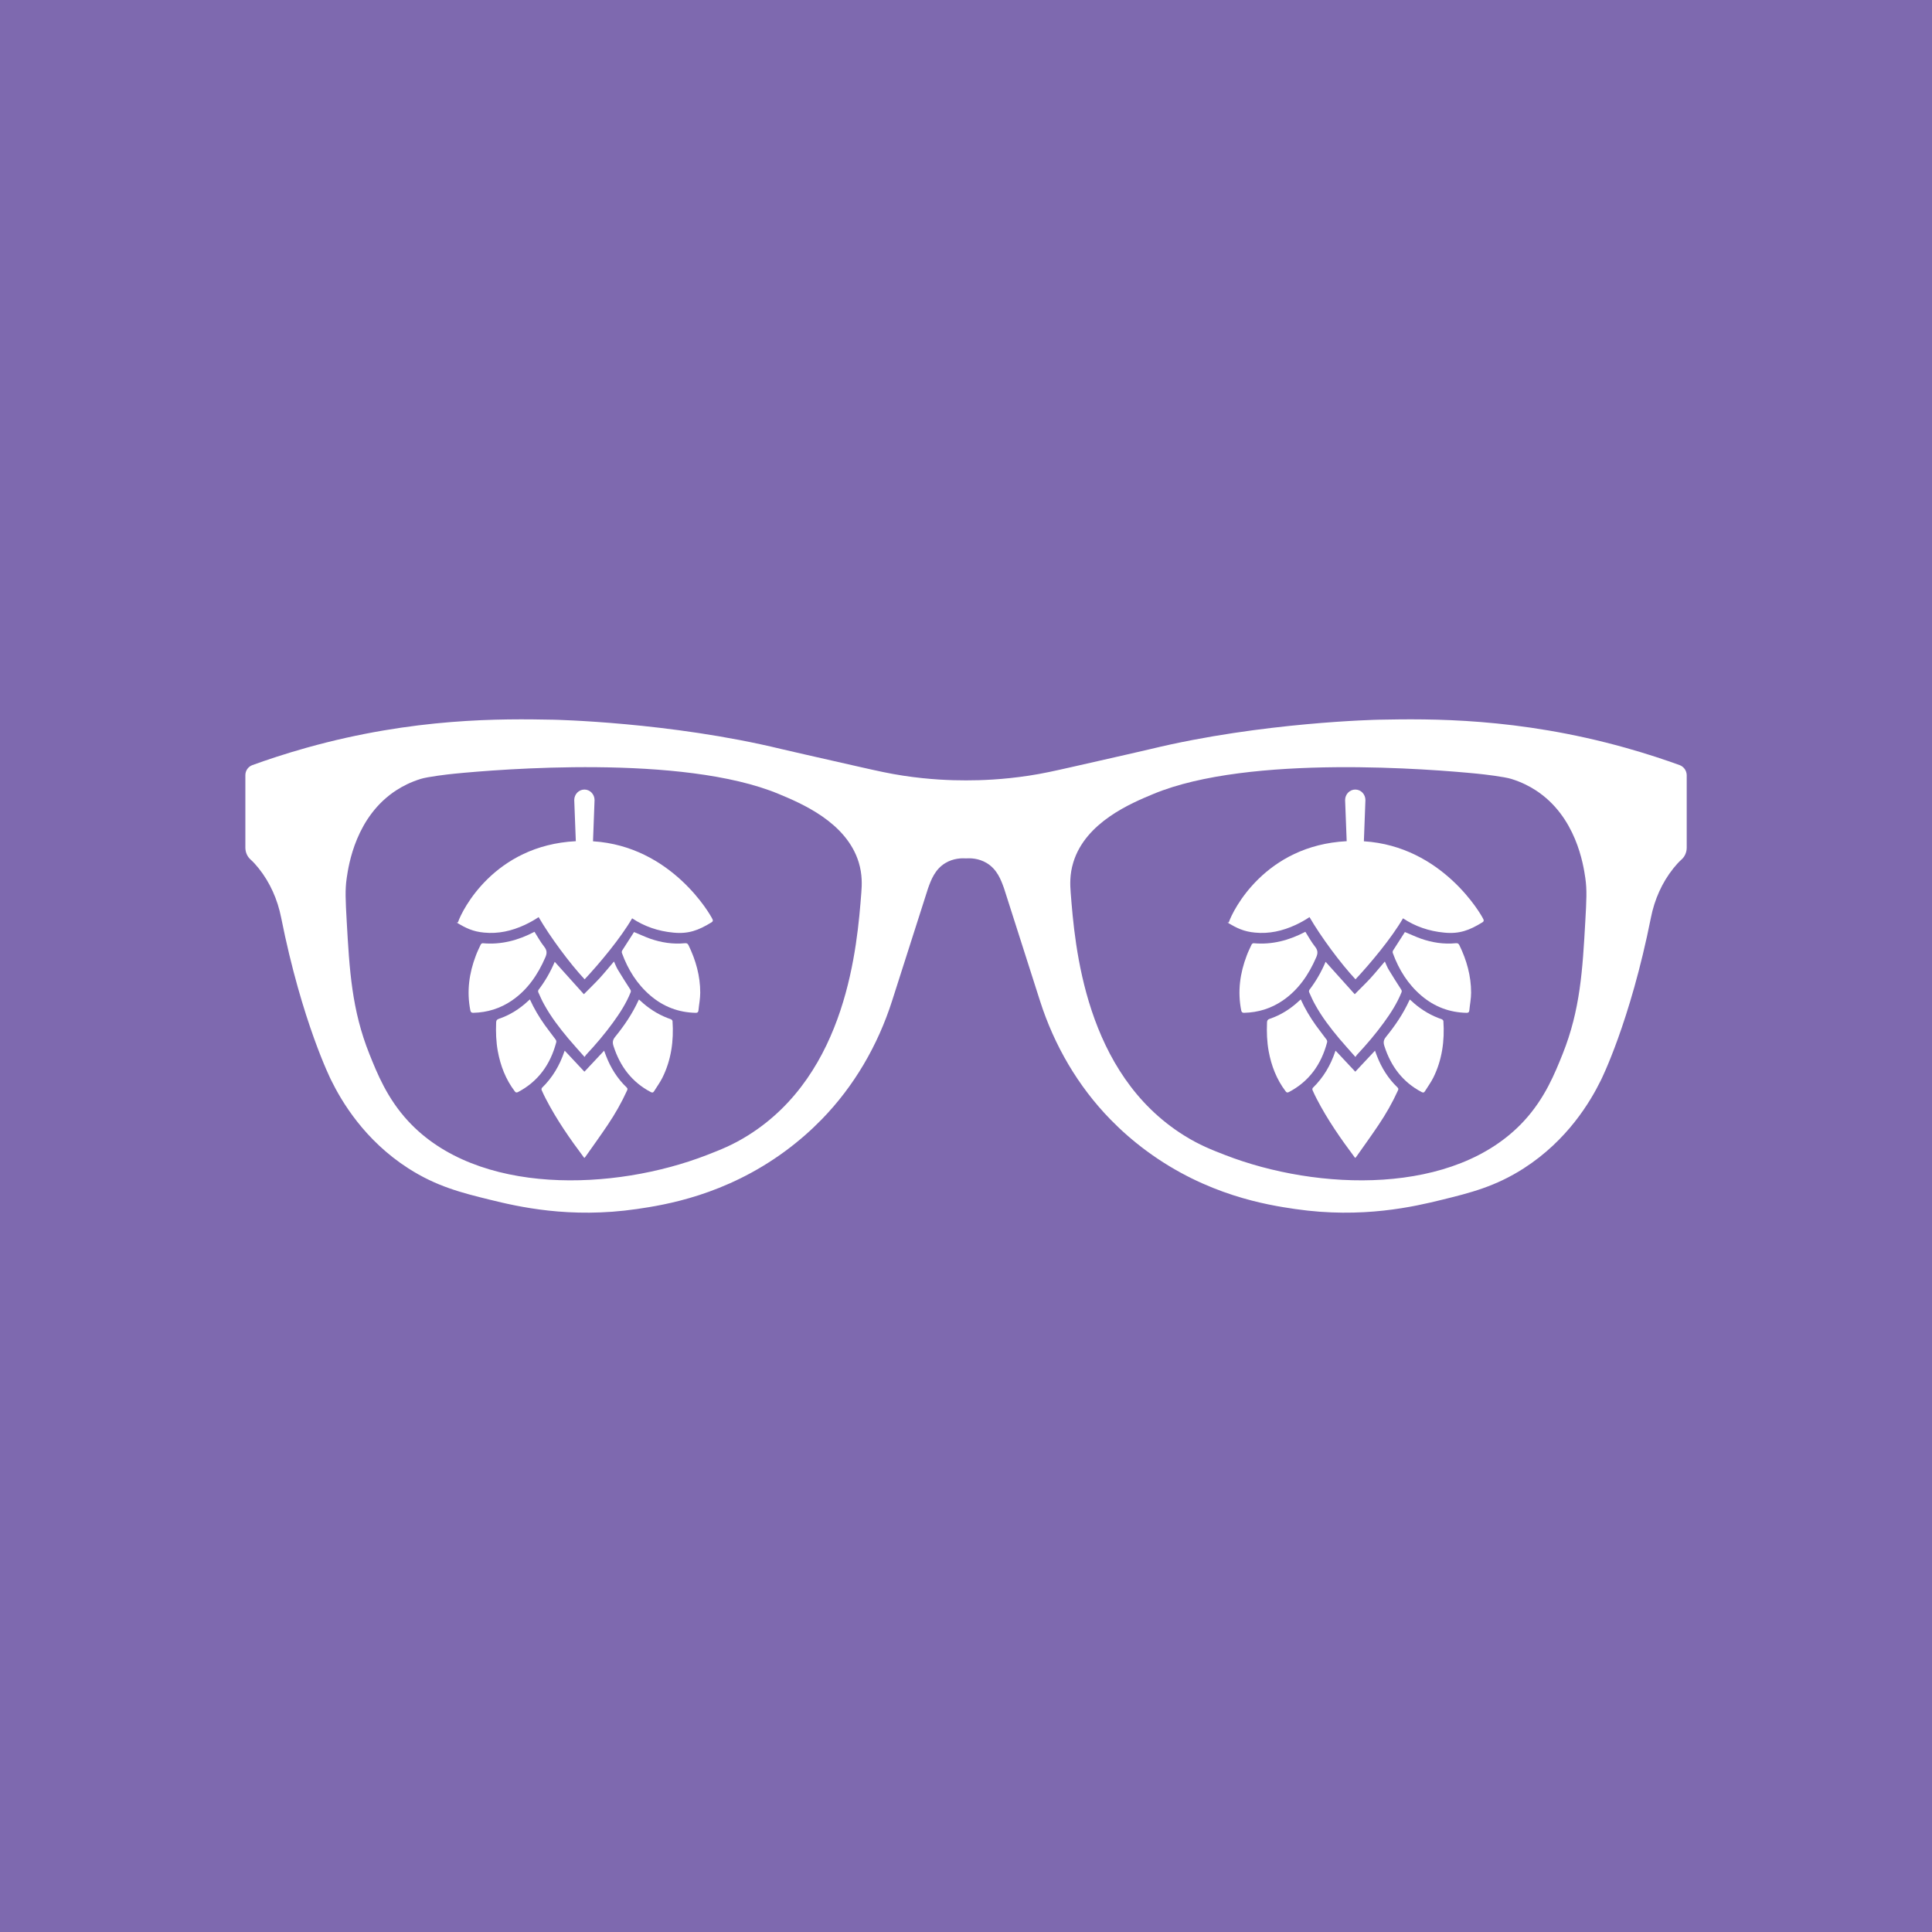
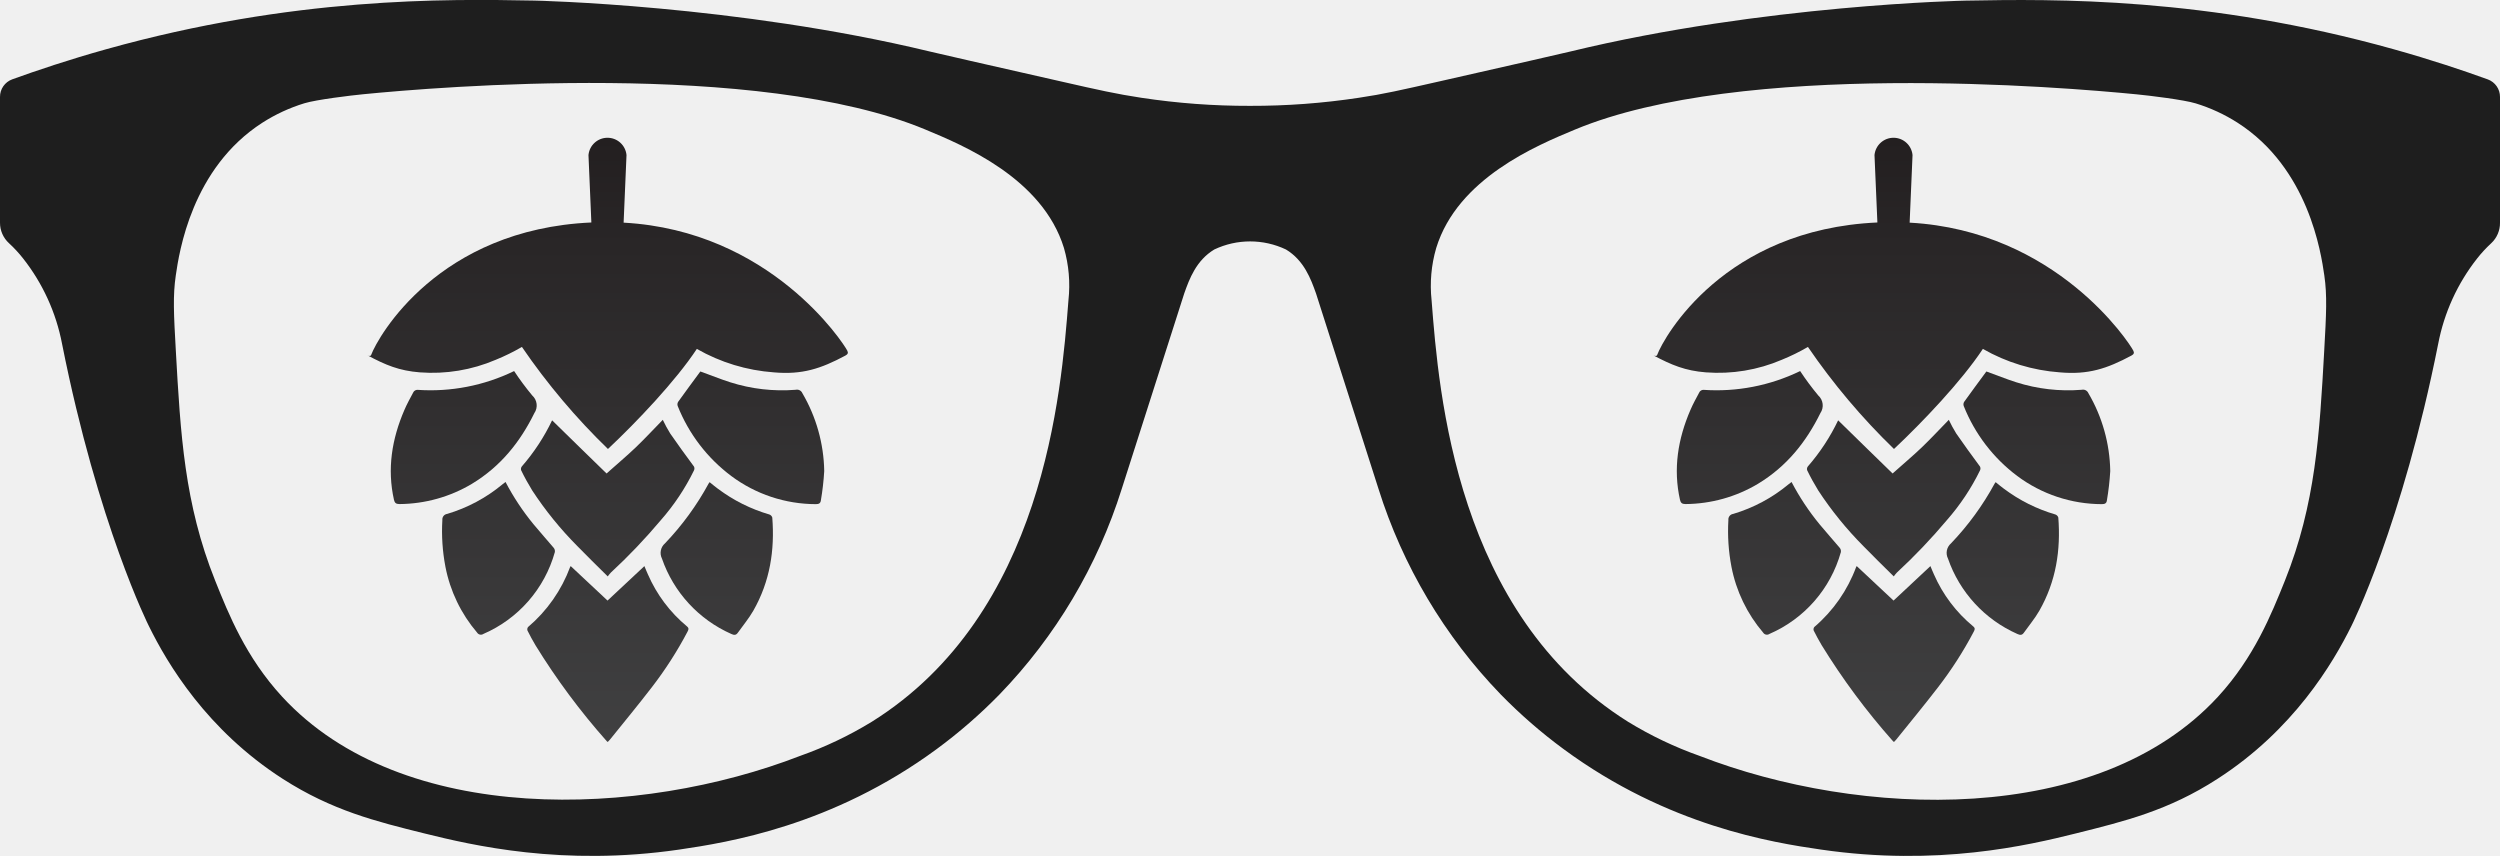
- <svg xmlns="http://www.w3.org/2000/svg" xmlns:xlink="http://www.w3.org/1999/xlink" version="1.1" id="Layer_1" x="0px" y="0px" viewBox="0 0 1000 1000" style="enable-background:new 0 0 1000 1000;" xml:space="preserve">
-   <style type="text/css">
- 	.st0{fill:#7E69AF;}
- 	.st1{fill:#FFFFFF;}
- 	.st2{clip-path:url(#SVGID_2_);}
- 	.st3{clip-path:url(#SVGID_4_);fill:#FFFFFF;}
- 	.st4{clip-path:url(#SVGID_6_);}
- 	.st5{clip-path:url(#SVGID_8_);fill:#FFFFFF;}
- </style>
-   <rect class="st0" width="1000" height="1000" />
-   <path class="st1" d="M869.35,396.01c-7.21-2.61-16.77-5.83-28.09-9c-55.65-15.57-101.02-15.02-127.67-14.49  c0,0-60.33,1.19-118.01,15.18c-3.22,0.79-15.27,3.51-39.34,8.97c-11.08,2.51-16.44,3.71-23.81,4.83  c-13.47,2.04-24.73,2.43-32.43,2.42c-7.7,0.01-18.96-0.37-32.43-2.42c-7.37-1.12-12.73-2.32-23.81-4.83  c-24.07-5.47-36.12-8.18-39.34-8.97c-57.68-14-118.01-15.18-118.01-15.18c-26.65-0.52-72.02-1.08-127.67,14.49  c-11.32,3.17-20.88,6.39-28.09,9c-2.19,0.8-3.65,2.87-3.65,5.21v37.51c0,2.34,0.95,4.61,2.7,6.17c1.43,1.27,2.86,2.86,4.23,4.58  c5.88,7.37,9.74,16.16,11.58,25.41c10.79,54.2,25.89,84.19,25.89,84.19c5.52,11.23,17.31,31.1,39.96,45.66  c14.73,9.45,27.81,12.68,42.17,16.22c14.33,3.53,41.35,9.91,76.13,4.83c14.42-2.11,45.66-7.04,76.84-30.02  c7.13-5.26,13.34-10.77,18.75-16.31c16.85-17.25,29.13-38.42,36.48-61.39l18.62-58.25c1.56-4.39,3.59-9.87,8.97-13.11  c4.18-2.51,8.49-2.55,10.7-2.42c2.21-0.14,6.51-0.1,10.7,2.42c5.38,3.24,7.41,8.72,8.97,13.11l18.62,58.25  c7.34,22.97,19.63,44.14,36.48,61.39c5.41,5.54,11.61,11.06,18.75,16.31c31.18,22.98,62.41,27.91,76.84,30.02  c34.78,5.08,61.81-1.3,76.13-4.83c14.35-3.53,27.44-6.76,42.17-16.22c22.65-14.56,34.44-34.42,39.96-45.66  c0,0,15.1-29.99,25.89-84.19c1.84-9.25,5.7-18.04,11.58-25.41c1.37-1.72,2.81-3.31,4.23-4.58c1.75-1.56,2.7-3.82,2.7-6.17v-37.51  C873,398.89,871.54,396.81,869.35,396.01z M445.83,461.93c-2.15,27.66-7.3,93.63-58.66,125.76c-7.99,5-14.38,7.47-21.39,10.19  c-47.67,18.49-118.7,21.26-154.58-17.67c-10.85-11.77-16-24.65-20.01-34.67c-9.16-22.88-10.32-43.67-11.73-68.65  c-0.61-10.83-0.9-16.37,0-22.43c0.99-6.76,4.71-31.97,25.88-45.55c2.9-1.86,7.04-4.09,12.49-5.77c3.48-1.08,13.87-2.35,17.5-2.69  c22.26-2.19,117.87-10.23,167.72,10.5c11.48,4.78,35.02,14.56,41.41,35.35C446.39,452.62,446.13,457.99,445.83,461.93z   M820.55,476.89c-1.41,24.98-2.57,45.77-11.73,68.65c-4.02,10.02-9.16,22.9-20.01,34.67c-35.89,38.92-106.91,36.16-154.58,17.67  c-7.01-2.72-13.4-5.19-21.39-10.19c-51.36-32.13-56.51-98.1-58.66-125.76c-0.3-3.93-0.57-9.3,1.38-15.62  c6.39-20.79,29.92-30.57,41.41-35.35c49.85-20.73,145.46-12.7,167.72-10.5c3.63,0.35,14.02,1.61,17.5,2.69  c5.45,1.68,9.59,3.91,12.49,5.77c21.17,13.58,24.89,38.78,25.88,45.55C821.45,460.52,821.16,466.05,820.55,476.89z" />
-   <g id="Artwork_1_2_">
-     <g>
-       <defs>
-         <rect id="SVGID_1_" x="635" y="408.68" width="132.96" height="190.67" />
-       </defs>
-       <clipPath id="SVGID_2_">
-         <use xlink:href="#SVGID_1_" style="overflow:visible;" />
-       </clipPath>
-       <g class="st2">
-         <defs>
-           <rect id="SVGID_3_" x="635" y="408.68" width="132.96" height="190.67" />
-         </defs>
-         <clipPath id="SVGID_4_">
-           <use xlink:href="#SVGID_3_" style="overflow:visible;" />
-         </clipPath>
-         <path class="st3" d="M712.67,546.47c-0.35-0.88-0.65-1.74-0.98-2.64c-3.39,3.61-6.73,7.18-10.2,10.88     c-3.48-3.7-6.83-7.28-10.18-10.86c-0.07,0.12-0.11,0.19-0.15,0.26c-2.42,7.28-6.2,13.67-11.65,18.96     c-0.21,0.21-0.28,0.83-0.18,1.1c0.71,1.59,1.42,3.13,2.22,4.64c5.57,10.77,12.44,20.64,19.65,30.25c0.08,0.11,0.19,0.18,0.3,0.3     c0.23-0.3,0.43-0.51,0.6-0.74c3.86-5.48,7.8-10.93,11.55-16.53c3.74-5.56,7.05-11.38,9.85-17.51c0.27-0.61,0.52-1.09-0.14-1.71     C718.56,558.28,715.09,552.75,712.67,546.47" />
-         <path class="st3" d="M677.62,513.59c0.98,2.16,1.9,4.34,3.07,6.38c3.49,6.35,7.86,12.04,12.47,17.55     c2.68,3.17,5.45,6.21,8.41,9.57c0.34-0.47,0.55-0.86,0.85-1.19c4.92-5.26,9.6-10.75,13.85-16.6c3.56-4.89,6.84-9.94,9.13-15.64     c0.25-0.62,0.14-1.02-0.21-1.57c-2.16-3.34-4.3-6.69-6.35-10.1c-0.81-1.34-1.38-2.85-2.05-4.32c-2.51,2.93-4.9,5.87-7.44,8.66     c-2.58,2.78-5.3,5.39-8.14,8.28c-4.97-5.54-10.04-11.15-15.08-16.78c-2.17,5.16-4.96,10.02-8.37,14.48     C677.53,512.6,677.45,513.25,677.62,513.59" />
-         <path class="st3" d="M753.51,488.21c-6.21,0.6-12.23-0.32-18.1-2.38c-2.76-1.01-5.43-2.26-8.23-3.4     c0.01-0.01-0.04,0.06-0.12,0.17c-2.01,3.11-4.05,6.24-6.03,9.4c-0.2,0.32-0.25,0.9-0.12,1.28c3.14,8.65,7.87,16.18,14.8,22.08     c6.77,5.77,14.61,8.7,23.4,8.88c0.87,0.01,1.29-0.28,1.4-1.19c0.3-3.09,0.93-6.17,0.93-9.24c0-8.69-2.3-16.82-6.05-24.54     C754.95,488.33,754.43,488.12,753.51,488.21" />
-         <path class="st3" d="M681.25,495.56c0.95-2.15,0.91-3.69-0.58-5.56c-1.88-2.37-3.34-5.05-5.02-7.71     c-8.48,4.48-17.32,6.79-26.79,5.92c-0.35-0.02-0.86,0.33-1.02,0.65c-0.87,1.89-1.81,3.76-2.52,5.69     c-3.51,9.17-4.81,18.6-2.88,28.39c0.2,0.97,0.59,1.31,1.52,1.29c7.26-0.17,13.93-2.22,19.99-6.36     C671.98,512.38,677.35,504.58,681.25,495.56" />
-         <path class="st3" d="M686.61,538.09c-1.83-2.5-3.76-4.92-5.58-7.45c-2.95-4.16-5.58-8.53-7.76-13.35     c-0.33,0.33-0.57,0.53-0.84,0.75c-4.47,4.17-9.52,7.39-15.29,9.32c-1.04,0.35-1.3,0.89-1.34,1.93     c-0.19,4.95-0.03,9.87,0.85,14.75c1.4,7.62,4.11,14.66,8.77,20.79c0.51,0.7,0.94,0.82,1.74,0.4     c10.4-5.48,16.74-14.26,19.76-25.79C687.03,539.04,686.86,538.43,686.61,538.09" />
-         <path class="st3" d="M746.26,527.56c-5.23-1.77-9.94-4.5-14.17-8.11c-0.77-0.69-1.54-1.37-2.34-2.1c-0.13,0.2-0.23,0.3-0.27,0.43     c-3.16,6.91-7.36,13.09-12.07,18.88c-1.32,1.61-1.47,2.91-0.85,4.79c3.38,10.56,9.54,18.65,19.19,23.75     c0.78,0.42,1.3,0.45,1.82-0.41c1.42-2.3,3.04-4.5,4.27-6.93c4.59-9.22,5.95-19.12,5.25-29.39     C747.05,528.17,746.61,527.68,746.26,527.56" />
-         <path class="st3" d="M635.13,477.36C634.94,477.24,634.98,477.29,635.13,477.36" />
-         <path class="st3" d="M649.57,482.71c7.35,0.73,14.3-0.86,20.99-3.95c2.54-1.19,4.96-2.53,7.24-4.06     c5.87,10.14,15.98,23.8,23.8,32.2c7.91-8.46,18.74-21.47,24.59-31.58c6.25,4.15,13.38,6.65,21.3,7.4     c7.84,0.79,13.02-1.16,19.78-5.31c0.67-0.41,0.87-0.83,0.54-1.57c-1.07-2.42-21.27-37.85-61.87-40.39l0.8-21.32     c0-3.02-2.35-5.46-5.25-5.46s-5.26,2.44-5.26,5.46l0.81,21.27c-42.29,2.15-58.95,35.87-60.93,41.82     c-0.15,0.46-0.71,0.26-0.97,0.14c0.02,0.01,0.03,0.02,0.06,0.03C640.08,480.42,643.92,482.2,649.57,482.71" />
-       </g>
-     </g>
-   </g>
-   <g id="Artwork_1_3_">
-     <g>
-       <defs>
-         <rect id="SVGID_5_" x="236" y="408.68" width="132.96" height="190.67" />
-       </defs>
-       <clipPath id="SVGID_6_">
-         <use xlink:href="#SVGID_5_" style="overflow:visible;" />
-       </clipPath>
-       <g class="st4">
-         <defs>
-           <rect id="SVGID_7_" x="236" y="408.68" width="132.96" height="190.67" />
-         </defs>
-         <clipPath id="SVGID_8_">
-           <use xlink:href="#SVGID_7_" style="overflow:visible;" />
-         </clipPath>
-         <path class="st5" d="M313.67,546.47c-0.35-0.88-0.65-1.74-0.98-2.64c-3.39,3.61-6.73,7.18-10.2,10.88     c-3.48-3.7-6.83-7.28-10.18-10.86c-0.07,0.12-0.11,0.19-0.15,0.26c-2.42,7.28-6.2,13.67-11.65,18.96     c-0.21,0.21-0.28,0.83-0.18,1.1c0.71,1.59,1.42,3.13,2.22,4.64c5.57,10.77,12.44,20.64,19.65,30.25c0.08,0.11,0.19,0.18,0.3,0.3     c0.23-0.3,0.43-0.51,0.6-0.74c3.86-5.48,7.8-10.93,11.55-16.53c3.74-5.56,7.05-11.38,9.85-17.51c0.27-0.61,0.52-1.09-0.14-1.71     C319.56,558.28,316.09,552.75,313.67,546.47" />
-         <path class="st5" d="M278.62,513.59c0.98,2.16,1.9,4.34,3.07,6.38c3.49,6.35,7.86,12.04,12.47,17.55     c2.68,3.17,5.45,6.21,8.41,9.57c0.34-0.47,0.55-0.86,0.85-1.19c4.92-5.26,9.6-10.75,13.85-16.6c3.56-4.89,6.84-9.94,9.13-15.64     c0.25-0.62,0.14-1.02-0.21-1.57c-2.16-3.34-4.3-6.69-6.35-10.1c-0.81-1.34-1.38-2.85-2.05-4.32c-2.51,2.93-4.9,5.87-7.44,8.66     c-2.58,2.78-5.3,5.39-8.14,8.28c-4.97-5.54-10.04-11.15-15.08-16.78c-2.17,5.16-4.96,10.02-8.37,14.48     C278.53,512.6,278.45,513.25,278.62,513.59" />
-         <path class="st5" d="M354.51,488.21c-6.21,0.6-12.23-0.32-18.1-2.38c-2.76-1.01-5.43-2.26-8.23-3.4     c0.01-0.01-0.04,0.06-0.12,0.17c-2.01,3.11-4.05,6.24-6.03,9.4c-0.2,0.32-0.25,0.9-0.12,1.28c3.14,8.65,7.87,16.18,14.8,22.08     c6.77,5.77,14.61,8.7,23.4,8.88c0.87,0.01,1.29-0.28,1.4-1.19c0.3-3.09,0.93-6.17,0.93-9.24c0-8.69-2.3-16.82-6.05-24.54     C355.95,488.33,355.43,488.12,354.51,488.21" />
-         <path class="st5" d="M282.25,495.56c0.95-2.15,0.91-3.69-0.58-5.56c-1.88-2.37-3.34-5.05-5.02-7.71     c-8.48,4.48-17.32,6.79-26.79,5.92c-0.35-0.02-0.86,0.33-1.02,0.65c-0.87,1.89-1.81,3.76-2.52,5.69     c-3.51,9.17-4.81,18.6-2.88,28.39c0.2,0.97,0.59,1.31,1.52,1.29c7.26-0.17,13.93-2.22,19.99-6.36     C272.98,512.38,278.35,504.58,282.25,495.56" />
-         <path class="st5" d="M287.61,538.09c-1.83-2.5-3.76-4.92-5.58-7.45c-2.95-4.16-5.58-8.53-7.76-13.35     c-0.33,0.33-0.57,0.53-0.84,0.75c-4.47,4.17-9.52,7.39-15.29,9.32c-1.04,0.35-1.3,0.89-1.34,1.93     c-0.19,4.95-0.03,9.87,0.85,14.75c1.4,7.62,4.11,14.66,8.77,20.79c0.51,0.7,0.94,0.82,1.74,0.4     c10.4-5.48,16.74-14.26,19.76-25.79C288.03,539.04,287.86,538.43,287.61,538.09" />
-         <path class="st5" d="M347.26,527.56c-5.23-1.77-9.94-4.5-14.17-8.11c-0.77-0.69-1.54-1.37-2.34-2.1c-0.13,0.2-0.23,0.3-0.27,0.43     c-3.16,6.91-7.36,13.09-12.07,18.88c-1.32,1.61-1.47,2.91-0.85,4.79c3.38,10.56,9.54,18.65,19.19,23.75     c0.78,0.42,1.3,0.45,1.82-0.41c1.42-2.3,3.04-4.5,4.27-6.93c4.59-9.22,5.95-19.12,5.25-29.39     C348.05,528.17,347.61,527.68,347.26,527.56" />
-         <path class="st5" d="M236.13,477.36C235.94,477.24,235.98,477.29,236.13,477.36" />
-         <path class="st5" d="M250.57,482.71c7.35,0.73,14.3-0.86,20.99-3.95c2.54-1.19,4.96-2.53,7.24-4.06     c5.87,10.14,15.98,23.8,23.8,32.2c7.91-8.46,18.74-21.47,24.59-31.58c6.25,4.15,13.38,6.65,21.3,7.4     c7.84,0.79,13.02-1.16,19.78-5.31c0.67-0.41,0.87-0.83,0.54-1.57c-1.07-2.42-21.27-37.85-61.87-40.39l0.8-21.32     c0-3.02-2.35-5.46-5.25-5.46c-2.9,0-5.26,2.44-5.26,5.46l0.81,21.27c-42.29,2.15-58.95,35.87-60.93,41.82     c-0.15,0.46-0.71,0.26-0.97,0.14c0.02,0.01,0.03,0.02,0.06,0.03C241.08,480.42,244.92,482.2,250.57,482.71" />
-       </g>
-     </g>
-   </g>
+ <svg xmlns="http://www.w3.org/2000/svg" xmlns:xlink="http://www.w3.org/1999/xlink" id="Layer_1" data-name="Layer 1" viewBox="0 0 596.8 204.28">
+   <defs>
+     <style>.cls-1{fill:#1e1e1e;}.cls-2{fill:url(#linear-gradient);}.cls-3{fill:url(#linear-gradient-2);}.cls-4{fill:url(#linear-gradient-3);}.cls-5{fill:url(#linear-gradient-4);}.cls-6{fill:url(#linear-gradient-5);}.cls-7{fill:url(#linear-gradient-6);}.cls-8{fill:url(#linear-gradient-7);}.cls-9{fill:url(#linear-gradient-8);}.cls-10{fill:url(#linear-gradient-9);}.cls-11{fill:url(#linear-gradient-10);}.cls-12{fill:url(#linear-gradient-11);}.cls-13{fill:url(#linear-gradient-12);}.cls-14{fill:url(#linear-gradient-13);}.cls-15{fill:url(#linear-gradient-14);}.cls-16{fill:url(#linear-gradient-15);}.cls-17{fill:url(#linear-gradient-16);}</style>
+     <linearGradient id="linear-gradient" x1="-902.61" y1="170.86" x2="-902.61" y2="321.61" gradientTransform="translate(-735.94 424.98) rotate(180)" gradientUnits="userSpaceOnUse">
+       <stop offset="0" stop-color="#404041" />
+       <stop offset="0.78" stop-color="#292627" />
+       <stop offset="0.95" stop-color="#231f20" />
+     </linearGradient>
+     <linearGradient id="linear-gradient-2" x1="-902.6" y1="170.87" x2="-902.6" y2="321.61" xlink:href="#linear-gradient" />
+     <linearGradient id="linear-gradient-3" x1="-936.78" y1="170.84" x2="-936.78" y2="321.63" xlink:href="#linear-gradient" />
+     <linearGradient id="linear-gradient-4" x1="-868.23" y1="170.85" x2="-868.23" y2="321.62" xlink:href="#linear-gradient" />
+     <linearGradient id="linear-gradient-5" x1="-876.55" y1="170.86" x2="-876.55" y2="321.62" xlink:href="#linear-gradient" />
+     <linearGradient id="linear-gradient-6" x1="-928.66" y1="170.86" x2="-928.66" y2="321.62" xlink:href="#linear-gradient" />
+     <linearGradient id="linear-gradient-7" x1="-845.23" y1="166.39" x2="-845.23" y2="324.52" xlink:href="#linear-gradient" />
+     <linearGradient id="linear-gradient-8" x1="-902.61" y1="170.86" x2="-902.61" y2="321.62" xlink:href="#linear-gradient" />
+     <linearGradient id="linear-gradient-9" x1="-1209.61" y1="170.86" x2="-1209.61" y2="321.61" xlink:href="#linear-gradient" />
+     <linearGradient id="linear-gradient-10" x1="-1209.6" y1="170.87" x2="-1209.6" y2="321.61" xlink:href="#linear-gradient" />
+     <linearGradient id="linear-gradient-11" x1="-1243.78" y1="170.84" x2="-1243.78" y2="321.63" xlink:href="#linear-gradient" />
+     <linearGradient id="linear-gradient-12" x1="-1175.23" y1="170.85" x2="-1175.23" y2="321.62" xlink:href="#linear-gradient" />
+     <linearGradient id="linear-gradient-13" x1="-1183.55" y1="170.86" x2="-1183.55" y2="321.62" xlink:href="#linear-gradient" />
+     <linearGradient id="linear-gradient-14" x1="-1235.66" y1="170.86" x2="-1235.66" y2="321.62" xlink:href="#linear-gradient" />
+     <linearGradient id="linear-gradient-15" x1="-1152.23" y1="166.39" x2="-1152.23" y2="324.52" xlink:href="#linear-gradient" />
+     <linearGradient id="linear-gradient-16" x1="-1209.61" y1="170.86" x2="-1209.61" y2="321.62" xlink:href="#linear-gradient" />
+   </defs>
+   <path class="cls-1" d="M615.48,96.81c-5.77-2.09-13.42-4.67-22.48-7.2-44.52-12.46-80.81-12-102.13-11.6,0,0-48.26.95-94.41,12.15-2.57.63-12.21,2.8-31.47,7.18-8.86,2-13.15,3-19,3.86A170.28,170.28,0,0,1,320,103.13a170.28,170.28,0,0,1-25.95-1.93c-5.89-.89-10.18-1.85-19-3.86-19.26-4.38-28.9-6.55-31.47-7.18C197.39,79,149.13,78,149.13,78c-21.32-.42-57.61-.86-102.13,11.6-9.06,2.53-16.71,5.11-22.48,7.2A4.44,4.44,0,0,0,21.6,101v30a6.59,6.59,0,0,0,2.16,4.93,31,31,0,0,1,3.38,3.66,47.28,47.28,0,0,1,9.27,20.33c8.63,43.36,20.71,67.35,20.71,67.35,4.42,9,13.85,24.88,32,36.53,11.78,7.56,22.25,10.15,33.73,13s33.08,7.93,60.9,3.87c11.54-1.69,36.53-5.63,61.47-24a122.15,122.15,0,0,0,15-13.05,124.21,124.21,0,0,0,29.18-49.11l14.9-46.6c1.24-3.51,2.87-7.89,7.17-10.49a19.95,19.95,0,0,1,17.12,0c4.3,2.6,5.93,7,7.17,10.49l14.9,46.6a124.21,124.21,0,0,0,29.18,49.11,122.15,122.15,0,0,0,15,13.05c24.94,18.39,49.93,22.33,61.47,24,27.82,4.06,49.44-1,60.9-3.87s22-5.41,33.73-13c18.12-11.65,27.55-27.54,32-36.53,0,0,12.08-24,20.71-67.35a47.28,47.28,0,0,1,9.27-20.33,31,31,0,0,1,3.38-3.66A6.59,6.59,0,0,0,618.4,131V101A4.44,4.44,0,0,0,615.48,96.81ZM276.66,149.54c-1.72,22.13-5.84,74.91-46.93,100.61a90.86,90.86,0,0,1-17.11,8.15c-38.14,14.8-95,17-123.67-14.13-8.67-9.42-12.79-19.72-16-27.74-7.33-18.31-8.26-34.93-9.38-54.92-.49-8.67-.72-13.1,0-17.94.79-5.41,3.76-25.57,20.7-36.44a40.64,40.64,0,0,1,10-4.62c2.79-.86,11.1-1.87,14-2.15,17.81-1.75,94.3-8.18,134.18,8.4,9.19,3.82,28,11.65,33.13,28.28A32.31,32.31,0,0,1,276.66,149.54Zm299.78,12c-1.12,20-2.05,36.61-9.38,54.92-3.22,8-7.34,18.32-16,27.74-28.71,31.14-85.53,28.93-123.67,14.13a90.86,90.86,0,0,1-17.11-8.15c-41.09-25.7-45.21-78.48-46.93-100.61a32.31,32.31,0,0,1,1.1-12.5c5.11-16.63,23.94-24.46,33.13-28.28,39.88-16.58,116.37-10.15,134.18-8.4,2.9.28,11.21,1.29,14,2.15a40.64,40.64,0,0,1,10,4.62c16.94,10.87,19.91,31,20.7,36.44C577.16,148.41,576.93,152.84,576.44,161.51Z" transform="translate(-21.6 -77.86)" />
+   <path class="cls-2" d="M176.28,215c-.31-.66-.56-1.32-.85-2-2.93,2.73-5.81,5.43-8.8,8.23L157.84,213l-.13.19a34.59,34.59,0,0,1-10.05,14.35.92.92,0,0,0-.15.83c.61,1.2,1.22,2.37,1.91,3.51a163.59,163.59,0,0,0,17,22.89,3.28,3.28,0,0,0,.26.22c.2-.23.37-.39.52-.56,3.34-4.14,6.74-8.27,10-12.5a91.46,91.46,0,0,0,8.51-13.25c.23-.46.45-.82-.12-1.29A33.44,33.44,0,0,1,176.28,215Z" transform="translate(-21.6 -77.86)" />
+   <path class="cls-3" d="M146,190.11a53.74,53.74,0,0,0,2.65,4.83,84.37,84.37,0,0,0,10.77,13.28c2.31,2.39,4.7,4.7,7.26,7.24a8.52,8.52,0,0,1,.73-.9A138.68,138.68,0,0,0,179.38,202a53.72,53.72,0,0,0,7.88-11.83,1,1,0,0,0-.18-1.19c-1.87-2.53-3.71-5.06-5.49-7.64a33.85,33.85,0,0,1-1.77-3.26c-2.16,2.21-4.22,4.44-6.42,6.55s-4.57,4.08-7,6.26c-4.29-4.19-8.67-8.43-13-12.69a48.61,48.61,0,0,1-7.22,11A1,1,0,0,0,146,190.11Z" transform="translate(-21.6 -77.86)" />
+   <path class="cls-4" d="M211.53,170.91a40.81,40.81,0,0,1-15.63-1.8c-2.39-.76-4.68-1.71-7.1-2.57l-.11.13c-1.73,2.35-3.49,4.72-5.2,7.11a1.15,1.15,0,0,0-.11,1,38.79,38.79,0,0,0,12.78,16.71,33.86,33.86,0,0,0,20.19,6.72c.75,0,1.12-.21,1.21-.9a64.21,64.21,0,0,0,.8-7,38,38,0,0,0-5.21-18.57A1.4,1.4,0,0,0,211.53,170.91Z" transform="translate(-21.6 -77.86)" />
+   <path class="cls-5" d="M149.16,176.48a3.22,3.22,0,0,0-.5-4.21,65.73,65.73,0,0,1-4.33-5.83,45.68,45.68,0,0,1-23.13,4.48,1.17,1.17,0,0,0-.88.49c-.76,1.43-1.56,2.85-2.18,4.31-3,6.94-4.15,14.07-2.49,21.47.17.74.51,1,1.32,1a34.22,34.22,0,0,0,17.25-4.81C141.16,189.2,145.8,183.3,149.16,176.48Z" transform="translate(-21.6 -77.86)" />
+   <path class="cls-6" d="M153.79,208.65c-1.58-1.89-3.25-3.72-4.82-5.63a58.77,58.77,0,0,1-6.69-10.1,8.5,8.5,0,0,1-.73.56,37.3,37.3,0,0,1-13.2,7.06A1.33,1.33,0,0,0,127.2,202a45.35,45.35,0,0,0,.73,11.15,34.18,34.18,0,0,0,7.57,15.73,1.06,1.06,0,0,0,1.5.31,30.12,30.12,0,0,0,17.05-19.52A1.25,1.25,0,0,0,153.79,208.65Z" transform="translate(-21.6 -77.86)" />
+   <path class="cls-7" d="M205.27,200.68A38.41,38.41,0,0,1,193,194.55c-.66-.53-1.33-1-2-1.59a1.68,1.68,0,0,0-.23.32,66.72,66.72,0,0,1-10.42,14.29,3,3,0,0,0-.73,3.63,30.63,30.63,0,0,0,16.56,18c.67.31,1.12.33,1.57-.31,1.23-1.74,2.63-3.4,3.68-5.24,4-7,5.13-14.47,4.53-22.24A1.13,1.13,0,0,0,205.27,200.68Z" transform="translate(-21.6 -77.86)" />
+   <path class="cls-8" d="M109.35,162.71c-.16-.1-.13-.06,0,0Z" transform="translate(-21.6 -77.86)" />
+   <path class="cls-9" d="M121.82,166.75a38.61,38.61,0,0,0,18.12-3,49,49,0,0,0,6.25-3.07,158.33,158.33,0,0,0,20.54,24.36c6.82-6.4,16.17-16.24,21.22-23.89a43.27,43.27,0,0,0,18.38,5.6c6.77.6,11.24-.88,17.07-4,.58-.31.75-.63.46-1.19-.92-1.83-18.35-28.63-53.39-30.55l.69-16.13a4.56,4.56,0,0,0-9.08,0l.69,16.09c-36.5,1.63-50.88,27.14-52.58,31.64-.13.35-.61.2-.84.11l.05,0C113.63,165,116.94,166.37,121.82,166.75Z" transform="translate(-21.6 -77.86)" />
+   <path class="cls-10" d="M483.28,215c-.31-.66-.56-1.32-.85-2-2.93,2.73-5.81,5.43-8.8,8.23L464.84,213l-.13.19a34.59,34.59,0,0,1-10,14.35.92.92,0,0,0-.15.83c.61,1.2,1.22,2.37,1.91,3.51a163.59,163.59,0,0,0,17,22.89,3.28,3.28,0,0,0,.26.22c.2-.23.37-.39.52-.56,3.34-4.14,6.74-8.27,10-12.5a91.46,91.46,0,0,0,8.51-13.25c.23-.46.45-.82-.12-1.29A33.44,33.44,0,0,1,483.28,215Z" transform="translate(-21.6 -77.86)" />
+   <path class="cls-11" d="M453,190.11a53.74,53.74,0,0,0,2.65,4.83,84.37,84.37,0,0,0,10.77,13.28c2.31,2.39,4.7,4.7,7.26,7.24a8.52,8.52,0,0,1,.73-.9A138.68,138.68,0,0,0,486.38,202a53.72,53.72,0,0,0,7.88-11.83,1,1,0,0,0-.18-1.19c-1.87-2.53-3.71-5.06-5.49-7.64a33.85,33.85,0,0,1-1.77-3.26c-2.16,2.21-4.22,4.44-6.42,6.55s-4.57,4.08-7,6.26c-4.29-4.19-8.67-8.43-13-12.69a48.61,48.61,0,0,1-7.22,11A1,1,0,0,0,453,190.11Z" transform="translate(-21.6 -77.86)" />
+   <path class="cls-12" d="M518.53,170.91a40.81,40.81,0,0,1-15.63-1.8c-2.39-.76-4.68-1.71-7.1-2.57l-.11.13c-1.73,2.35-3.49,4.72-5.2,7.11a1.15,1.15,0,0,0-.11,1,38.79,38.79,0,0,0,12.78,16.71,33.86,33.86,0,0,0,20.19,6.72c.75,0,1.12-.21,1.21-.9a64.21,64.21,0,0,0,.8-7,38,38,0,0,0-5.21-18.57A1.4,1.4,0,0,0,518.53,170.91Z" transform="translate(-21.6 -77.86)" />
+   <path class="cls-13" d="M456.16,176.48a3.22,3.22,0,0,0-.5-4.21,65.73,65.73,0,0,1-4.33-5.83,45.68,45.68,0,0,1-23.13,4.48,1.17,1.17,0,0,0-.88.49c-.76,1.43-1.56,2.85-2.18,4.31-3,6.94-4.15,14.07-2.49,21.47.17.74.51,1,1.32,1a34.22,34.22,0,0,0,17.25-4.81C448.16,189.2,452.8,183.3,456.16,176.48Z" transform="translate(-21.6 -77.86)" />
+   <path class="cls-14" d="M460.79,208.65c-1.58-1.89-3.25-3.72-4.82-5.63a58.77,58.77,0,0,1-6.69-10.1,8.5,8.5,0,0,1-.73.56,37.3,37.3,0,0,1-13.2,7.06A1.33,1.33,0,0,0,434.2,202a45.35,45.35,0,0,0,.73,11.15,34.18,34.18,0,0,0,7.57,15.73,1.06,1.06,0,0,0,1.5.31,30.12,30.12,0,0,0,17.05-19.52A1.25,1.25,0,0,0,460.79,208.65Z" transform="translate(-21.6 -77.86)" />
+   <path class="cls-15" d="M512.27,200.68A38.41,38.41,0,0,1,500,194.55c-.66-.53-1.33-1-2-1.59a1.68,1.68,0,0,0-.23.32,66.72,66.72,0,0,1-10.42,14.29,3,3,0,0,0-.73,3.63,30.63,30.63,0,0,0,16.56,18c.67.31,1.12.33,1.57-.31,1.23-1.74,2.63-3.4,3.68-5.24,4-7,5.13-14.47,4.53-22.24A1.13,1.13,0,0,0,512.27,200.68Z" transform="translate(-21.6 -77.86)" />
+   <path class="cls-16" d="M416.35,162.71c-.16-.1-.13-.06,0,0Z" transform="translate(-21.6 -77.86)" />
+   <path class="cls-17" d="M428.82,166.75a38.61,38.61,0,0,0,18.12-3,49,49,0,0,0,6.25-3.07,158.33,158.33,0,0,0,20.54,24.36c6.82-6.4,16.17-16.24,21.22-23.89a43.27,43.27,0,0,0,18.38,5.6c6.77.6,11.24-.88,17.07-4,.58-.31.75-.63.46-1.19-.92-1.83-18.35-28.63-53.39-30.55l.69-16.13a4.56,4.56,0,0,0-9.08,0l.69,16.09c-36.5,1.63-50.88,27.14-52.58,31.64-.13.35-.61.2-.84.11l0,0C420.63,165,423.94,166.37,428.82,166.75Z" transform="translate(-21.6 -77.86)" />
</svg>
